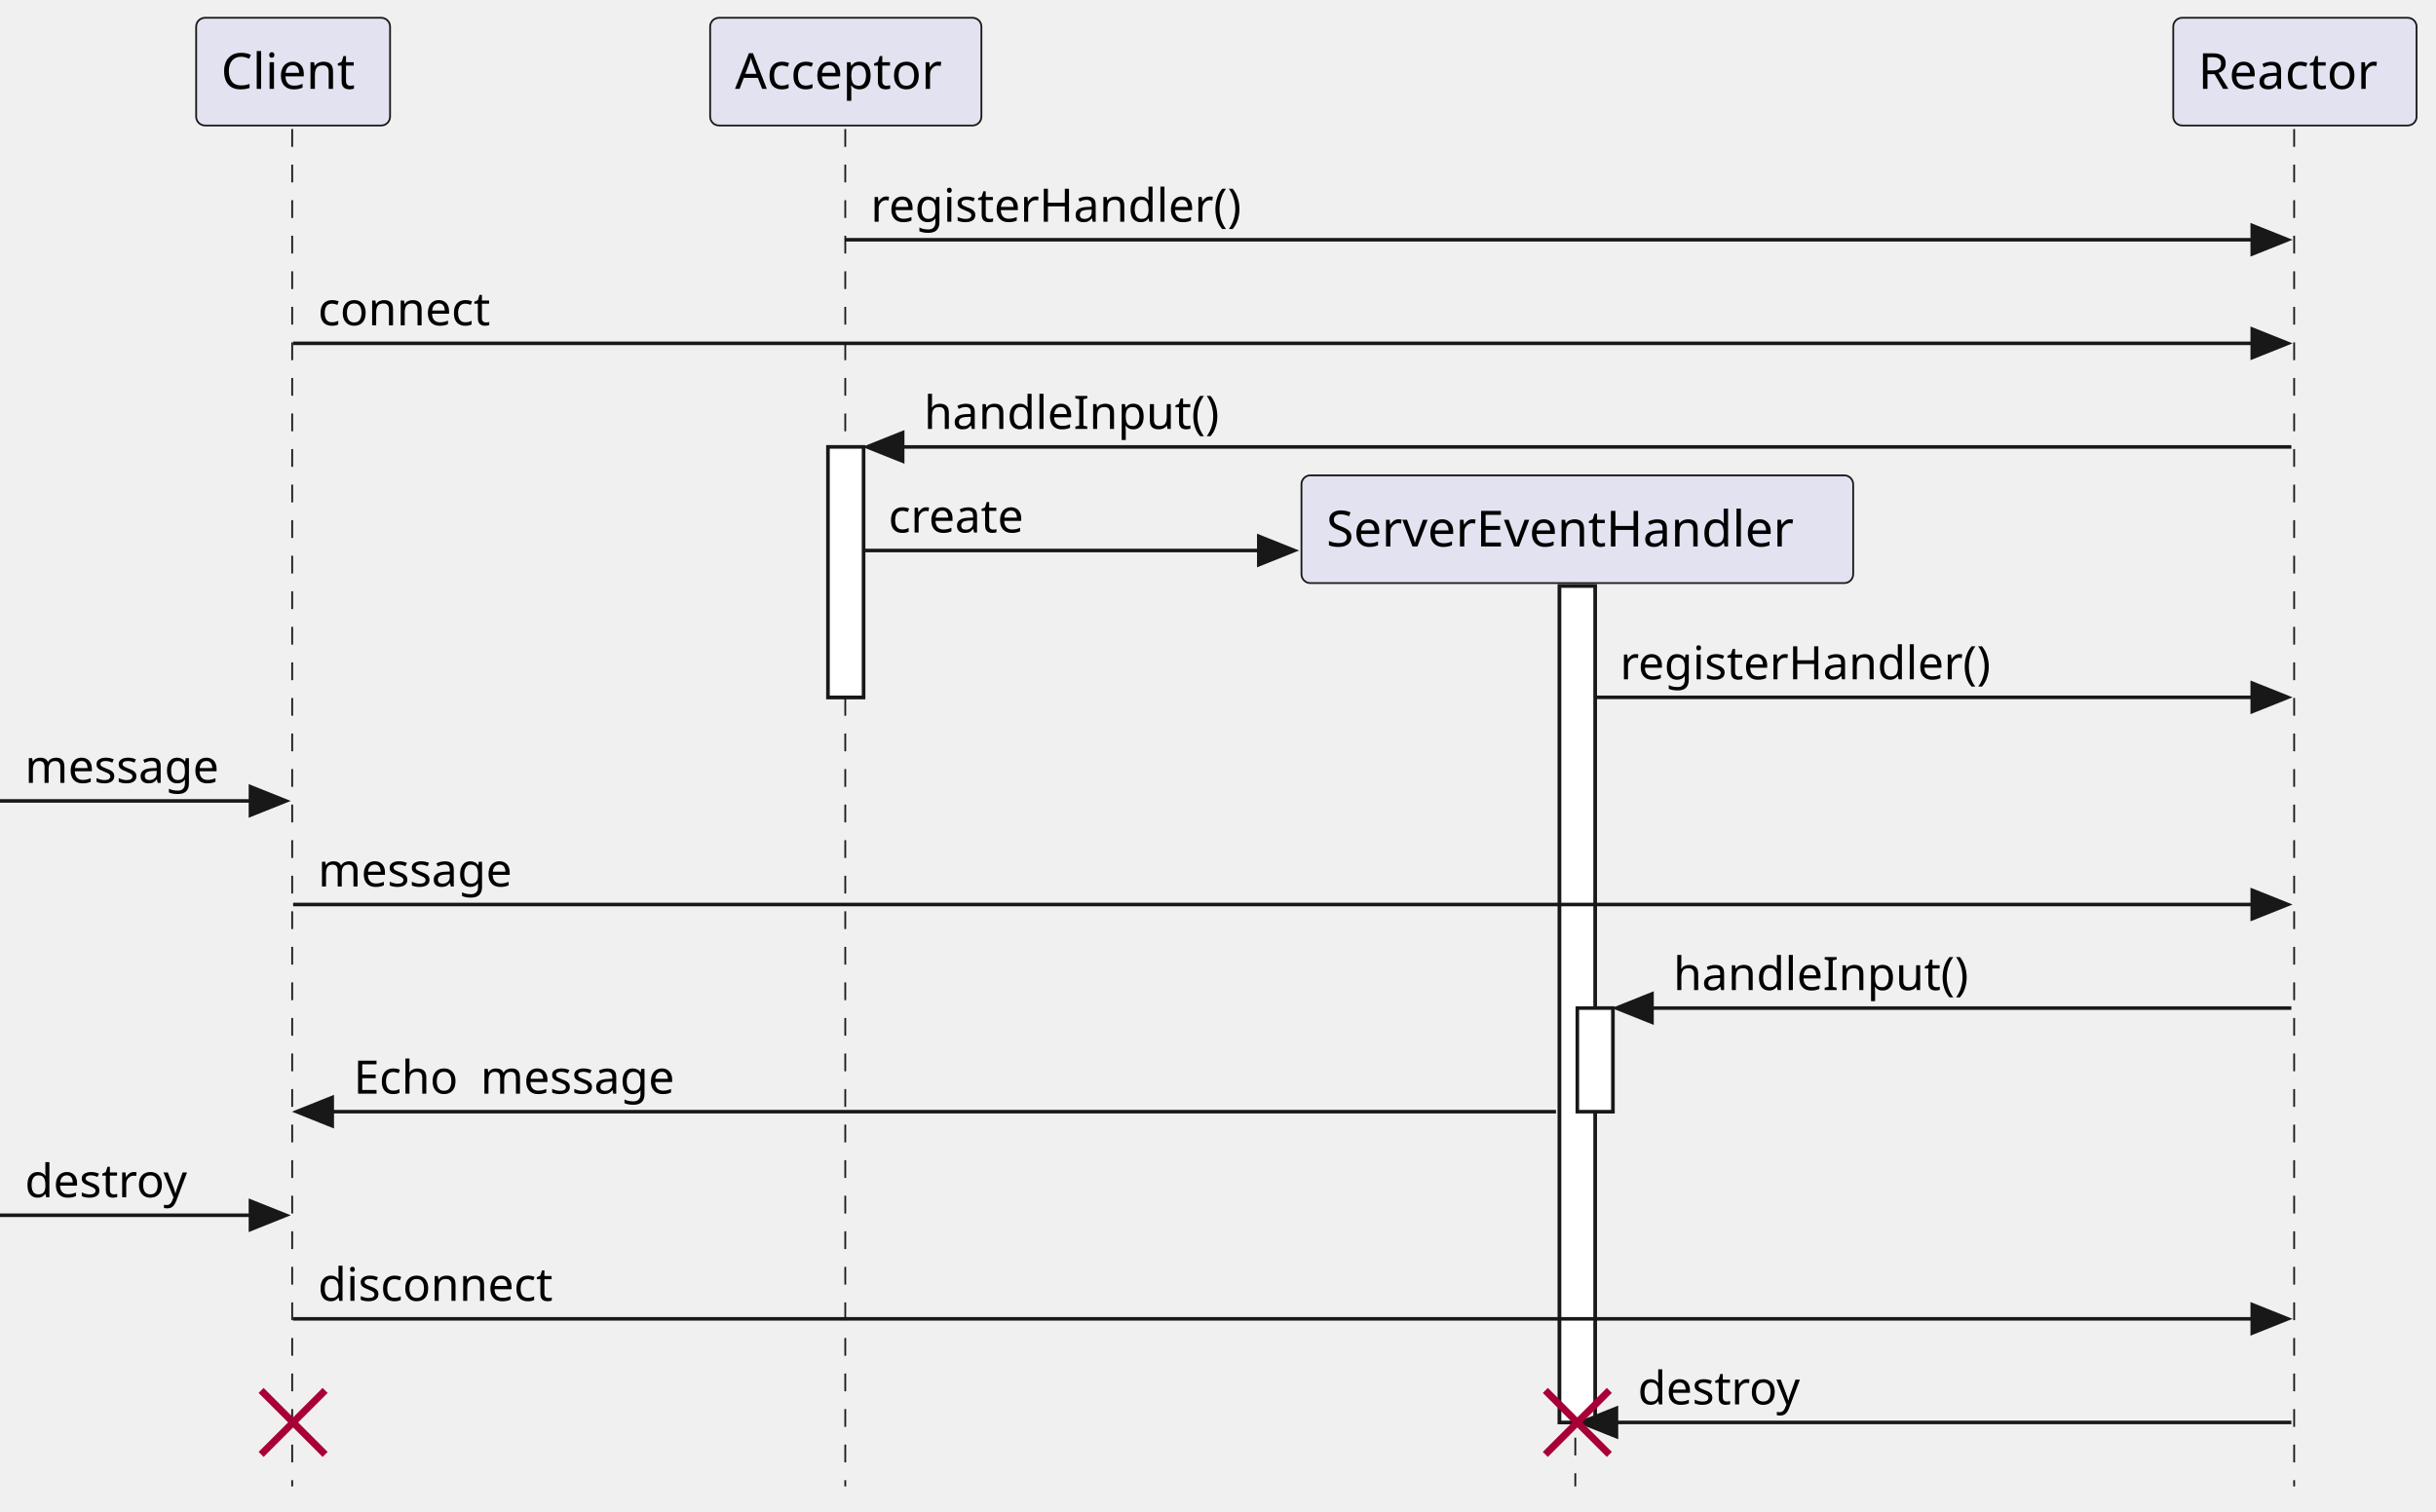
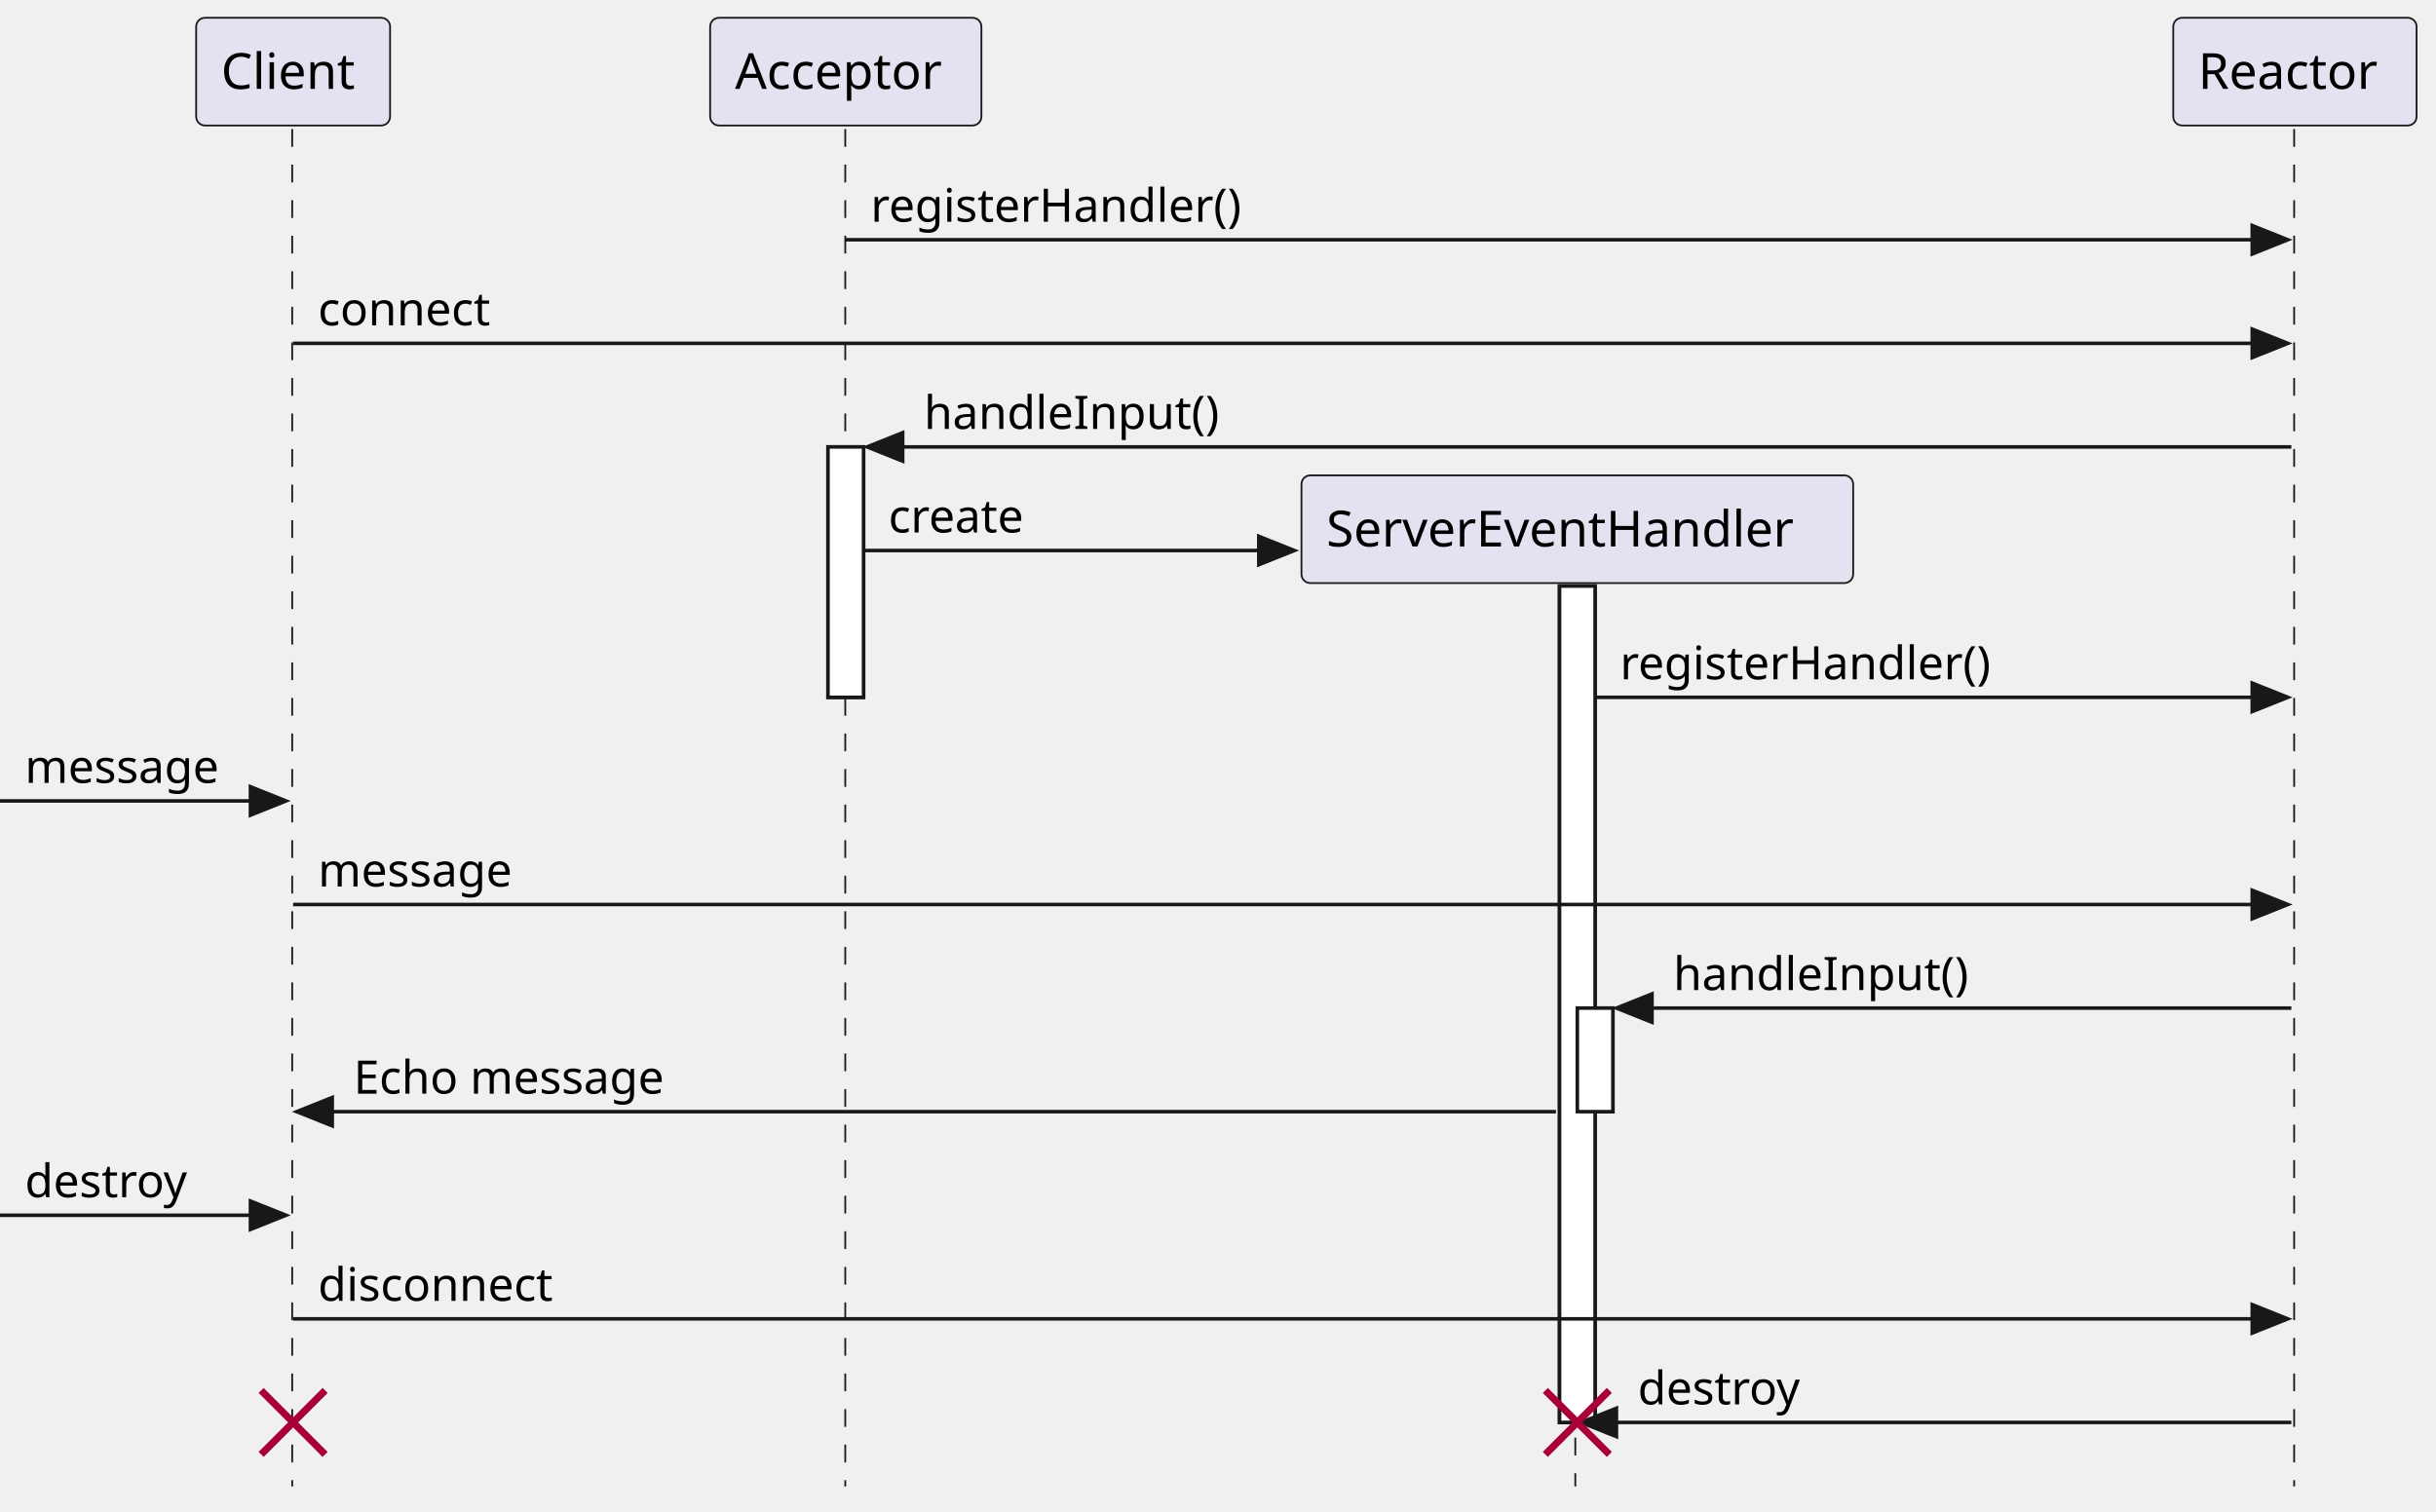
<svg xmlns="http://www.w3.org/2000/svg" contentStyleType="text/css" data-diagram-type="SEQUENCE" height="425px" preserveAspectRatio="none" style="width:685px;height:425px;background:#FFFFFF;" version="1.1" viewBox="0 0 685 425" width="685px" zoomAndPan="magnify">
  <defs />
  <g>
    <g>
      <rect fill="#FFFFFF" height="70.43" style="stroke:#181818;stroke-width:1;" width="10" x="232.83" y="125.695" />
    </g>
    <g>
      <rect fill="#FFFFFF" height="235.227" style="stroke:#181818;stroke-width:1;" width="10" x="438.542" y="164.828" />
    </g>
    <g>
      <rect fill="#FFFFFF" height="29.133" style="stroke:#181818;stroke-width:1;" width="10" x="443.542" y="283.523" />
    </g>
    <g class="participant-lifeline" data-entity-uid="part1" data-qualified-name="Client" id="part1-lifeline">
      <g>
        <rect fill="#000000" fill-opacity="0" height="381.758" width="8" x="78.424" y="36.297" />
        <line style="stroke:#181818;stroke-width:0.5;stroke-dasharray:5,5;" x1="82.159" x2="82.159" y1="36.297" y2="418.055" />
      </g>
    </g>
    <g class="participant-lifeline" data-entity-uid="part2" data-qualified-name="Acceptor" id="part2-lifeline">
      <g>
        <rect fill="#000000" fill-opacity="0" height="381.758" width="8" x="233.83" y="36.297" />
        <line style="stroke:#181818;stroke-width:0.5;stroke-dasharray:5,5;" x1="237.689" x2="237.689" y1="36.297" y2="418.055" />
      </g>
    </g>
    <g class="participant-lifeline" data-entity-uid="part3" data-qualified-name="ServerEventHandler" id="part3-lifeline">
      <g>
        <rect fill="#000000" fill-opacity="0" height="253.711" width="8" x="439.542" y="164.344" />
        <line style="stroke:#181818;stroke-width:0.5;stroke-dasharray:5,5;" x1="442.971" x2="442.971" y1="164.344" y2="418.055" />
      </g>
    </g>
    <g class="participant-lifeline" data-entity-uid="part4" data-qualified-name="Reactor" id="part4-lifeline">
      <g>
        <rect fill="#000000" fill-opacity="0" height="381.758" width="8" x="641.327" y="36.297" />
        <line style="stroke:#181818;stroke-width:0.5;stroke-dasharray:5,5;" x1="645.113" x2="645.113" y1="36.297" y2="418.055" />
      </g>
    </g>
    <g class="participant participant-head" data-entity-uid="part1" data-qualified-name="Client" id="part1-head">
      <rect fill="#E2E2F0" height="30.297" rx="2.5" ry="2.5" style="stroke:#181818;stroke-width:0.5;" width="54.53" x="55.159" y="5" />
      <text fill="#000000" font-family="sans-serif" font-size="14" lengthAdjust="spacing" textLength="40.53" x="62.159" y="24.995">Client</text>
    </g>
    <g class="participant participant-head" data-entity-uid="part2" data-qualified-name="Acceptor" id="part2-head">
      <rect fill="#E2E2F0" height="30.297" rx="2.5" ry="2.5" style="stroke:#181818;stroke-width:0.5;" width="76.282" x="199.689" y="5" />
      <text fill="#000000" font-family="sans-serif" font-size="14" lengthAdjust="spacing" textLength="62.282" x="206.689" y="24.995">Acceptor</text>
    </g>
    <g class="participant participant-head" data-entity-uid="part4" data-qualified-name="Reactor" id="part4-head">
      <rect fill="#E2E2F0" height="30.297" rx="2.5" ry="2.5" style="stroke:#181818;stroke-width:0.5;" width="68.428" x="611.113" y="5" />
      <text fill="#000000" font-family="sans-serif" font-size="14" lengthAdjust="spacing" textLength="54.428" x="618.113" y="24.995">Reactor</text>
    </g>
    <g>
      <rect fill="#FFFFFF" height="70.43" style="stroke:#181818;stroke-width:1;" width="10" x="232.83" y="125.695" />
    </g>
    <g>
      <rect fill="#FFFFFF" height="235.227" style="stroke:#181818;stroke-width:1;" width="10" x="438.542" y="164.828" />
    </g>
    <g>
      <rect fill="#FFFFFF" height="29.133" style="stroke:#181818;stroke-width:1;" width="10" x="443.542" y="283.523" />
    </g>
    <g class="message" data-entity-1="part2" data-entity-2="part4" id="msg1">
      <polygon fill="#181818" points="633.327,63.43,643.327,67.43,633.327,71.43" style="stroke:#181818;stroke-width:1;" />
      <line style="stroke:#181818;stroke-width:1;" x1="237.83" x2="639.327" y1="67.43" y2="67.43" />
      <text fill="#000000" font-family="sans-serif" font-size="13" lengthAdjust="spacing" textLength="111.751" x="244.83" y="62.364">registerHandler()</text>
    </g>
    <g class="message" data-entity-1="part1" data-entity-2="part4" id="msg2">
      <polygon fill="#181818" points="633.327,92.562,643.327,96.562,633.327,100.562" style="stroke:#181818;stroke-width:1;" />
      <line style="stroke:#181818;stroke-width:1;" x1="82.424" x2="639.327" y1="96.562" y2="96.562" />
      <text fill="#000000" font-family="sans-serif" font-size="13" lengthAdjust="spacing" textLength="51.822" x="89.424" y="91.497">connect</text>
    </g>
    <g class="message" data-entity-1="part4" data-entity-2="part2" id="msg3">
      <polygon fill="#181818" points="253.83,121.695,243.83,125.695,253.83,129.695" style="stroke:#181818;stroke-width:1;" />
      <line style="stroke:#181818;stroke-width:1;" x1="247.83" x2="644.327" y1="125.695" y2="125.695" />
      <text fill="#000000" font-family="sans-serif" font-size="13" lengthAdjust="spacing" textLength="88.112" x="259.83" y="120.629">handleInput()</text>
    </g>
    <g class="message" data-entity-1="part2" data-entity-2="part3" id="msg4">
      <polygon fill="#181818" points="353.971,150.828,363.971,154.828,353.971,158.828" style="stroke:#181818;stroke-width:1;" />
      <line style="stroke:#181818;stroke-width:1;" x1="242.83" x2="359.971" y1="154.828" y2="154.828" />
      <text fill="#000000" font-family="sans-serif" font-size="13" lengthAdjust="spacing" textLength="41.552" x="249.83" y="149.762">create</text>
    </g>
    <rect fill="#E2E2F0" height="30.297" rx="2.5" ry="2.5" style="stroke:#181818;stroke-width:0.5;" width="155.142" x="365.971" y="133.695" />
    <text fill="#000000" font-family="sans-serif" font-size="14" lengthAdjust="spacing" textLength="141.142" x="372.971" y="153.69">ServerEventHandler</text>
    <g class="message" data-entity-1="part3" data-entity-2="part4" id="msg6">
      <polygon fill="#181818" points="633.327,192.125,643.327,196.125,633.327,200.125" style="stroke:#181818;stroke-width:1;" />
      <line style="stroke:#181818;stroke-width:1;" x1="448.542" x2="639.327" y1="196.125" y2="196.125" />
      <text fill="#000000" font-family="sans-serif" font-size="13" lengthAdjust="spacing" textLength="111.751" x="455.542" y="191.059">registerHandler()</text>
    </g>
    <g class="message" data-entity-1="part1" data-entity-2="part1" id="msg7">
      <polygon fill="#181818" points="70.424,221.258,80.424,225.258,70.424,229.258" style="stroke:#181818;stroke-width:1;" />
      <line style="stroke:#181818;stroke-width:1;" x1="0" x2="76.424" y1="225.258" y2="225.258" />
      <text fill="#000000" font-family="sans-serif" font-size="13" lengthAdjust="spacing" textLength="58.424" x="7" y="220.192">message</text>
    </g>
    <g class="message" data-entity-1="part1" data-entity-2="part4" id="msg8">
      <polygon fill="#181818" points="633.327,250.391,643.327,254.391,633.327,258.391" style="stroke:#181818;stroke-width:1;" />
      <line style="stroke:#181818;stroke-width:1;" x1="82.424" x2="639.327" y1="254.391" y2="254.391" />
      <text fill="#000000" font-family="sans-serif" font-size="13" lengthAdjust="spacing" textLength="58.424" x="89.424" y="249.325">message</text>
    </g>
    <g class="message" data-entity-1="part4" data-entity-2="part3" id="msg9">
      <polygon fill="#181818" points="464.542,279.523,454.542,283.523,464.542,287.523" style="stroke:#181818;stroke-width:1;" />
      <line style="stroke:#181818;stroke-width:1;" x1="458.542" x2="644.327" y1="283.523" y2="283.523" />
      <text fill="#000000" font-family="sans-serif" font-size="13" lengthAdjust="spacing" textLength="88.112" x="470.542" y="278.457">handleInput()</text>
    </g>
    <g class="message" data-entity-1="part3" data-entity-2="part1" id="msg10">
      <polygon fill="#181818" points="93.424,308.656,83.424,312.656,93.424,316.656" style="stroke:#181818;stroke-width:1;" />
      <line style="stroke:#181818;stroke-width:1;" x1="87.424" x2="437.542" y1="312.656" y2="312.656" />
-       <text fill="#000000" font-family="sans-serif" font-size="13" lengthAdjust="spacing" textLength="31.554" x="99.424" y="307.59">Echo</text>
-       <text fill="#000000" font-family="sans-serif" font-size="13" lengthAdjust="spacing" textLength="4.132" x="130.978" y="307.59"> </text>
-       <text fill="#000000" font-family="sans-serif" font-size="13" lengthAdjust="spacing" textLength="58.424" x="135.11" y="307.59">message</text>
+       <text fill="#000000" font-family="sans-serif" font-size="13" lengthAdjust="spacing" textLength="94.11" x="99.424" y="307.59">Echo message</text>
    </g>
    <g class="message" data-entity-1="part1" data-entity-2="part1" id="msg11">
      <polygon fill="#181818" points="70.424,337.789,80.424,341.789,70.424,345.789" style="stroke:#181818;stroke-width:1;" />
      <line style="stroke:#181818;stroke-width:1;" x1="0" x2="76.424" y1="341.789" y2="341.789" />
      <text fill="#000000" font-family="sans-serif" font-size="13" lengthAdjust="spacing" textLength="49.112" x="7" y="336.723">destroy</text>
    </g>
    <g class="message" data-entity-1="part1" data-entity-2="part4" id="msg12">
      <polygon fill="#181818" points="633.327,366.922,643.327,370.922,633.327,374.922" style="stroke:#181818;stroke-width:1;" />
      <line style="stroke:#181818;stroke-width:1;" x1="82.424" x2="639.327" y1="370.922" y2="370.922" />
      <text fill="#000000" font-family="sans-serif" font-size="13" lengthAdjust="spacing" textLength="70.459" x="89.424" y="365.856">disconnect</text>
    </g>
    <g class="message" data-entity-1="part4" data-entity-2="part3" id="msg13">
      <polygon fill="#181818" points="454.542,396.055,444.542,400.055,454.542,404.055" style="stroke:#181818;stroke-width:1;" />
      <line style="stroke:#181818;stroke-width:1;" x1="448.542" x2="644.327" y1="400.055" y2="400.055" />
      <text fill="#000000" font-family="sans-serif" font-size="13" lengthAdjust="spacing" textLength="49.112" x="460.542" y="394.989">destroy</text>
    </g>
    <line style="stroke:#A80036;stroke-width:2;" x1="434.542" x2="452.542" y1="391.055" y2="409.055" />
    <line style="stroke:#A80036;stroke-width:2;" x1="434.542" x2="452.542" y1="409.055" y2="391.055" />
    <line style="stroke:#A80036;stroke-width:2;" x1="73.424" x2="91.424" y1="391.055" y2="409.055" />
    <line style="stroke:#A80036;stroke-width:2;" x1="73.424" x2="91.424" y1="409.055" y2="391.055" />
  </g>
</svg>
